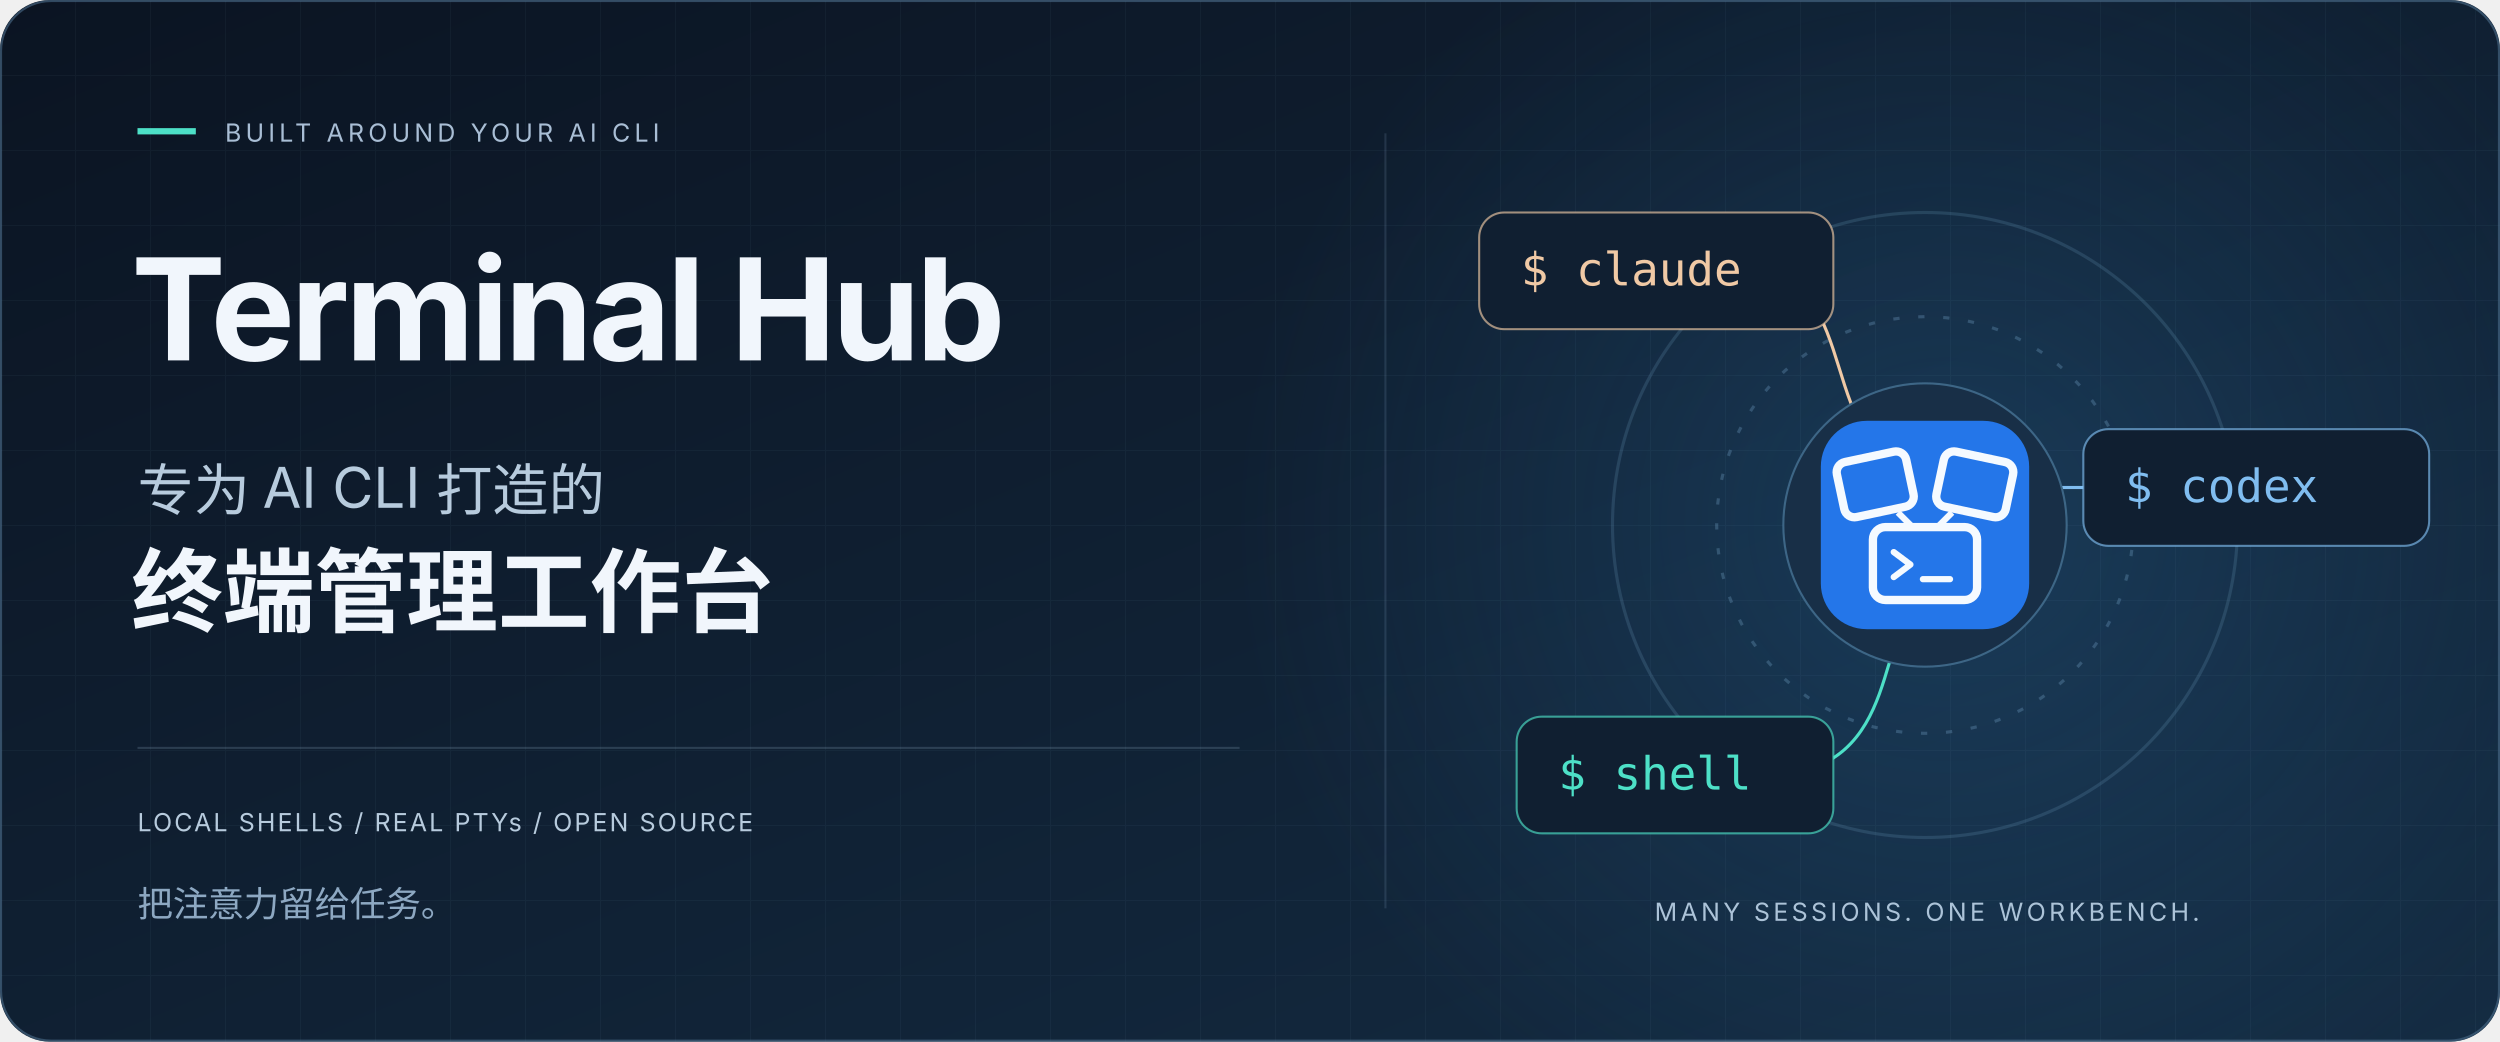
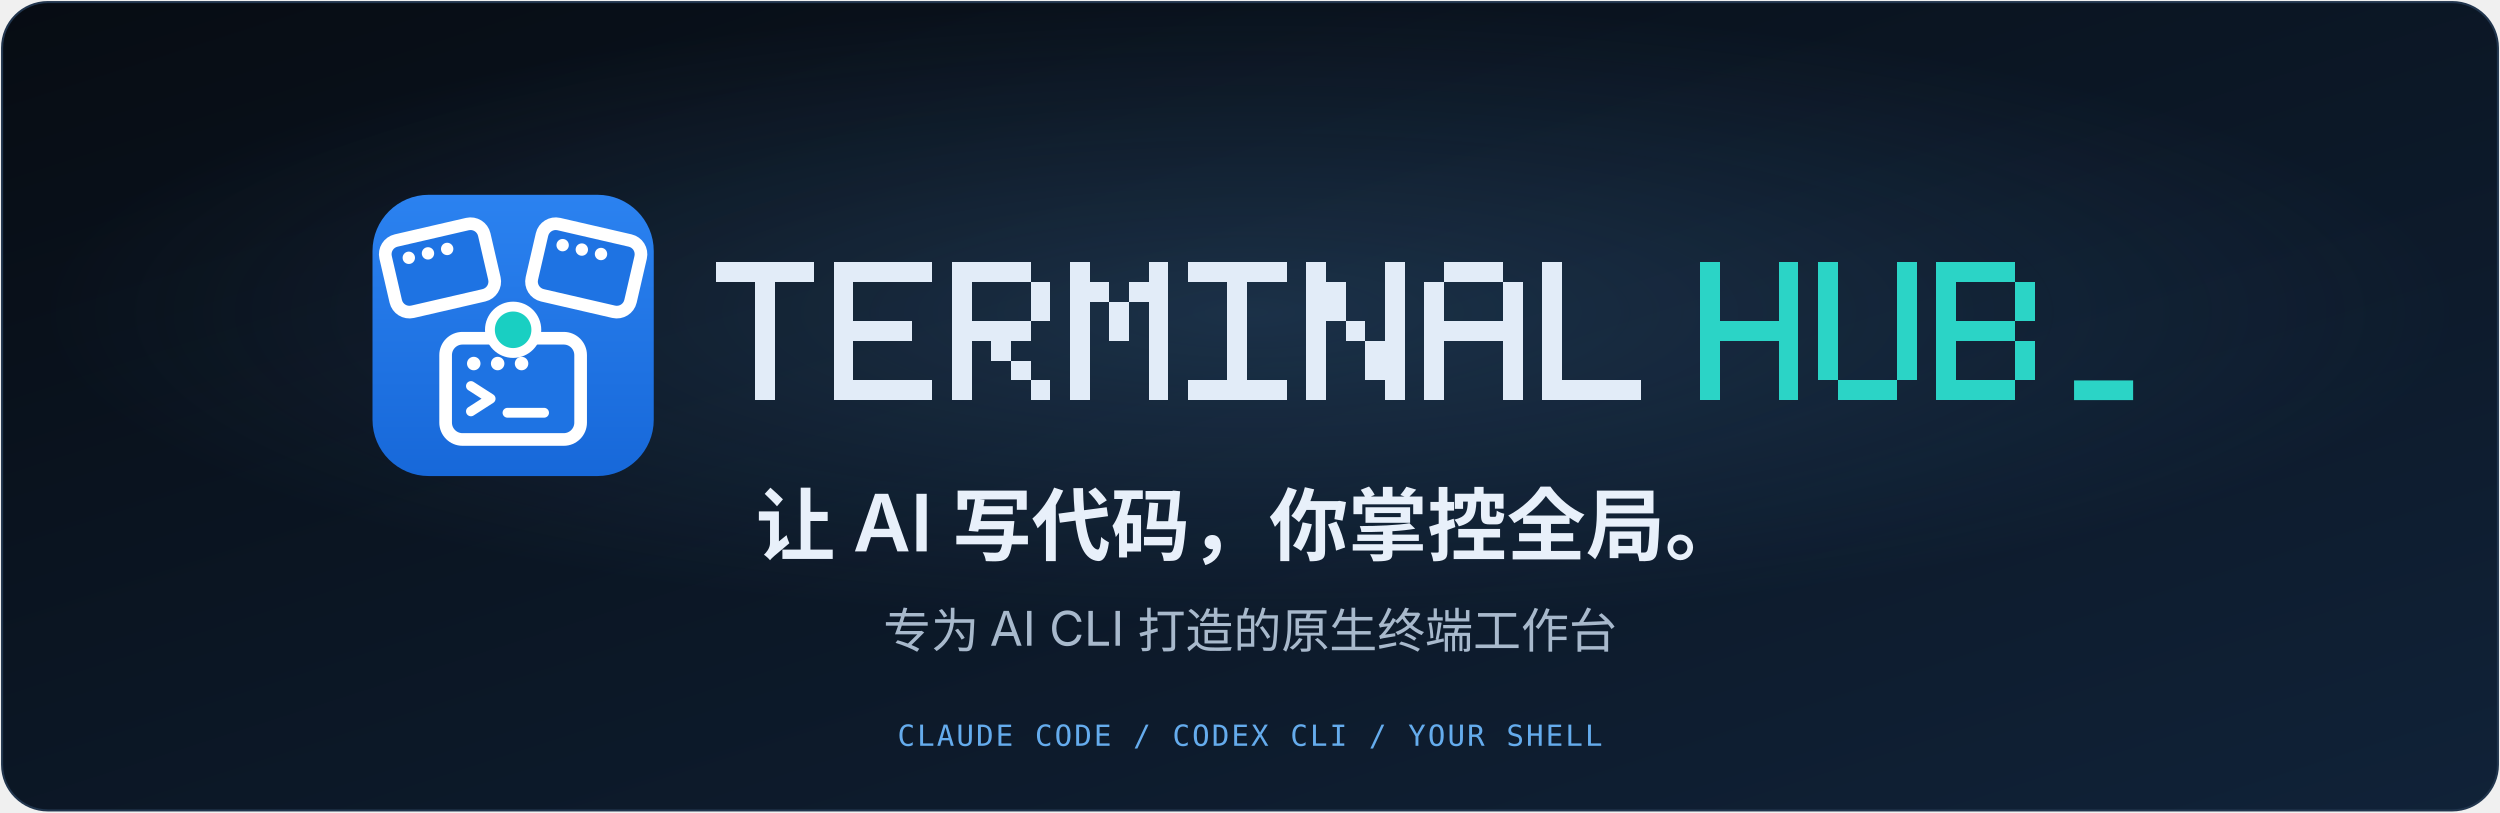
- <svg xmlns="http://www.w3.org/2000/svg" width="1200" height="500" viewBox="0 0 1200 500" role="img" aria-label="Terminal Hub — 专为 AI CLI 打造的终端管理工作台">
+ <svg xmlns="http://www.w3.org/2000/svg" width="1200" height="390" viewBox="0 0 1200 390" role="img" aria-label="Terminal Hub — 让 AI 写代码，你掌控全局。">
  <defs>
    <linearGradient id="canvas" x2="1" y2="1">
-       <stop stop-color="#0B1422" />
-       <stop offset="1" stop-color="#142C43" />
+       <stop stop-color="#070C13" />
+       <stop offset="1" stop-color="#102238" />
    </linearGradient>
    <radialGradient id="halo">
-       <stop stop-color="#388CCC" stop-opacity=".22" />
-       <stop offset="1" stop-color="#388CCC" stop-opacity="0" />
+       <stop stop-color="#65ACED" stop-opacity=".18" />
+       <stop offset="1" stop-color="#65ACED" stop-opacity="0" />
    </radialGradient>
-     <pattern id="grid" width="36" height="36" patternUnits="userSpaceOnUse">
-       <path d="M36 0H0V36" fill="none" stroke="#9EC8E9" stroke-opacity=".045" />
-     </pattern>
-     <clipPath id="frame">
-       <rect width="1200" height="500" rx="24" />
-     </clipPath>
+     <linearGradient id="tile" x2="0" y2="1">
+       <stop stop-color="#2B82F0" />
+       <stop offset="1" stop-color="#1768D9" />
+     </linearGradient>
+     <linearGradient id="line">
+       <stop stop-color="#65ACED" />
+       <stop offset="1" stop-color="#2BD4C6" />
+     </linearGradient>
  </defs>
-   <g clip-path="url(#frame)">
-     <rect width="1200" height="500" fill="url(#canvas)" />
-     <rect width="1200" height="500" fill="url(#grid)" />
-     <ellipse cx="934" cy="251" rx="342" ry="330" fill="url(#halo)" />
-     <path d="M665 64V436" stroke="#92B2CE" stroke-opacity=".16" />
-     <path d="M66 63H94" stroke="#4DE0C7" stroke-width="3" />
-     <text x="108" y="68" fill="#A9BED5" font-family="Segoe UI, Inter, Arial, Microsoft YaHei, sans-serif" font-size="12" letter-spacing="2">BUILT AROUND YOUR AI CLI</text>
-     <text x="63" y="173" fill="#F1F6FC" font-family="Segoe UI, Inter, Arial, Microsoft YaHei, sans-serif" font-size="68" font-weight="700" letter-spacing="-2">Terminal Hub</text>
-     <text x="66" y="245" fill="#B7CBDD" font-family="Segoe UI, Inter, Arial, Microsoft YaHei, sans-serif" font-size="27">专为 AI CLI 打造的</text>
-     <text x="63" y="300" fill="#F1F6FC" font-family="Segoe UI, Inter, Arial, Microsoft YaHei, sans-serif" font-size="44" font-weight="600">终端管理工作台</text>
-     <path d="M66 359H595" stroke="#9EBAD2" stroke-opacity=".2" />
-     <text x="66" y="399" fill="#B7CBDD" font-family="Segoe UI, Inter, Arial, Microsoft YaHei, sans-serif" font-size="12" letter-spacing="1">LOCAL SHELLS   /   REAL PTYs   /   OPEN SOURCE</text>
-     <text x="66" y="440" fill="#8DA8C2" font-family="Segoe UI, Inter, Arial, Microsoft YaHei, sans-serif" font-size="17">把注意力留给任务。</text>
-     <g fill="none" stroke="#78A9CC" stroke-width="1.5">
-       <circle cx="924" cy="252" r="150" stroke-opacity=".19" />
-       <circle cx="924" cy="252" r="100" stroke-dasharray="3 9" stroke-opacity=".3" />
-       <path d="M840 130C896 130 870 223 924 223" stroke="#F0C9A5" />
-       <path d="M1016 234H986" stroke="#80BDF0" />
-       <path d="M848 372C917 372 898 294 924 294" stroke="#4DE0C7" />
+   <rect x="1" y="1" width="1198" height="388" rx="22" fill="url(#canvas)" stroke="#21354D" />
+   <ellipse cx="600" cy="150" rx="585" ry="150" fill="url(#halo)" />
+   <path d="M575 42H625" stroke="url(#line)" stroke-width="3" />
+   <g transform="translate(165.3 80) scale(1.35)">
+     <g transform="translate(10,10)">
+       <rect width="100" height="100" rx="20" fill="url(#tile)" />
+       <g transform="rotate(-13,24,26)">
+         <rect x="6" y="13" width="36" height="26" rx="5" fill="#1E73E3" stroke="#FFFFFF" stroke-width="4.5" />
+         <circle cx="14" cy="20" r="2.2" fill="#FFFFFF" />
+         <circle cx="21" cy="20" r="2.2" fill="#FFFFFF" />
+         <circle cx="28" cy="20" r="2.2" fill="#FFFFFF" />
+       </g>
+       <g transform="rotate(13,76,26)">
+         <rect x="58" y="13" width="36" height="26" rx="5" fill="#1E73E3" stroke="#FFFFFF" stroke-width="4.5" />
+         <circle cx="66" cy="20" r="2.2" fill="#FFFFFF" />
+         <circle cx="73" cy="20" r="2.2" fill="#FFFFFF" />
+         <circle cx="80" cy="20" r="2.2" fill="#FFFFFF" />
+       </g>
+       <rect x="26" y="51" width="48" height="36" rx="6" fill="#1E73E3" stroke="#FFFFFF" stroke-width="4.5" />
+       <circle cx="36" cy="60" r="2.4" fill="#FFFFFF" />
+       <circle cx="44.5" cy="60" r="2.4" fill="#FFFFFF" />
+       <circle cx="53" cy="60" r="2.4" fill="#FFFFFF" />
+       <path d="M35 68L42 72.5L35 77" fill="none" stroke="#FFFFFF" stroke-width="3.5" stroke-linecap="round" stroke-linejoin="round" />
+       <path d="M48 77.5H61" stroke="#FFFFFF" stroke-width="3.5" stroke-linecap="round" />
+       <circle cx="50" cy="48" r="10" fill="#FFFFFF" />
+       <circle cx="50" cy="48" r="6.5" fill="#19CFC2" />
    </g>
-     <circle cx="924" cy="252" r="68" fill="#182F47" stroke="#3D6686" />
-     <g transform="translate(874 202) scale(1)">
-       <rect width="100" height="100" rx="22" fill="#2476E9" />
-       <g fill="#2476E9" stroke="#F5FAFF" stroke-width="4" stroke-linejoin="round">
-         <rect x="9" y="17" width="34" height="27" rx="5" transform="rotate(-12 26 30)" />
-         <rect x="57" y="17" width="34" height="27" rx="5" transform="rotate(12 74 30)" />
-         <rect x="25" y="51" width="50" height="35" rx="6" />
+     <g style="color:#E2ECF8">
+       <g class="logo-ink" shape-rendering="crispEdges">
+         <rect x="132" y="34" width="35" height="7" fill="currentColor" />
+         <rect x="146" y="41" width="7" height="7" fill="currentColor" />
+         <rect x="146" y="48" width="7" height="7" fill="currentColor" />
+         <rect x="146" y="55" width="7" height="7" fill="currentColor" />
+         <rect x="146" y="62" width="7" height="7" fill="currentColor" />
+         <rect x="146" y="69" width="7" height="7" fill="currentColor" />
+         <rect x="146" y="76" width="7" height="7" fill="currentColor" />
+         <rect x="174" y="34" width="35" height="7" fill="currentColor" />
+         <rect x="174" y="41" width="7" height="7" fill="currentColor" />
+         <rect x="174" y="48" width="7" height="7" fill="currentColor" />
+         <rect x="174" y="55" width="28" height="7" fill="currentColor" />
+         <rect x="174" y="62" width="7" height="7" fill="currentColor" />
+         <rect x="174" y="69" width="7" height="7" fill="currentColor" />
+         <rect x="174" y="76" width="35" height="7" fill="currentColor" />
+         <rect x="216" y="34" width="28" height="7" fill="currentColor" />
+         <rect x="216" y="41" width="7" height="7" fill="currentColor" />
+         <rect x="244" y="41" width="7" height="7" fill="currentColor" />
+         <rect x="216" y="48" width="7" height="7" fill="currentColor" />
+         <rect x="244" y="48" width="7" height="7" fill="currentColor" />
+         <rect x="216" y="55" width="28" height="7" fill="currentColor" />
+         <rect x="216" y="62" width="7" height="7" fill="currentColor" />
+         <rect x="230" y="62" width="7" height="7" fill="currentColor" />
+         <rect x="216" y="69" width="7" height="7" fill="currentColor" />
+         <rect x="237" y="69" width="7" height="7" fill="currentColor" />
+         <rect x="216" y="76" width="7" height="7" fill="currentColor" />
+         <rect x="244" y="76" width="7" height="7" fill="currentColor" />
+         <rect x="258" y="34" width="7" height="7" fill="currentColor" />
+         <rect x="286" y="34" width="7" height="7" fill="currentColor" />
+         <rect x="258" y="41" width="14" height="7" fill="currentColor" />
+         <rect x="279" y="41" width="14" height="7" fill="currentColor" />
+         <rect x="258" y="48" width="7" height="7" fill="currentColor" />
+         <rect x="272" y="48" width="7" height="7" fill="currentColor" />
+         <rect x="286" y="48" width="7" height="7" fill="currentColor" />
+         <rect x="258" y="55" width="7" height="7" fill="currentColor" />
+         <rect x="272" y="55" width="7" height="7" fill="currentColor" />
+         <rect x="286" y="55" width="7" height="7" fill="currentColor" />
+         <rect x="258" y="62" width="7" height="7" fill="currentColor" />
+         <rect x="286" y="62" width="7" height="7" fill="currentColor" />
+         <rect x="258" y="69" width="7" height="7" fill="currentColor" />
+         <rect x="286" y="69" width="7" height="7" fill="currentColor" />
+         <rect x="258" y="76" width="7" height="7" fill="currentColor" />
+         <rect x="286" y="76" width="7" height="7" fill="currentColor" />
+         <rect x="300" y="34" width="35" height="7" fill="currentColor" />
+         <rect x="314" y="41" width="7" height="7" fill="currentColor" />
+         <rect x="314" y="48" width="7" height="7" fill="currentColor" />
+         <rect x="314" y="55" width="7" height="7" fill="currentColor" />
+         <rect x="314" y="62" width="7" height="7" fill="currentColor" />
+         <rect x="314" y="69" width="7" height="7" fill="currentColor" />
+         <rect x="300" y="76" width="35" height="7" fill="currentColor" />
+         <rect x="342" y="34" width="7" height="7" fill="currentColor" />
+         <rect x="370" y="34" width="7" height="7" fill="currentColor" />
+         <rect x="342" y="41" width="14" height="7" fill="currentColor" />
+         <rect x="370" y="41" width="7" height="7" fill="currentColor" />
+         <rect x="342" y="48" width="14" height="7" fill="currentColor" />
+         <rect x="370" y="48" width="7" height="7" fill="currentColor" />
+         <rect x="342" y="55" width="7" height="7" fill="currentColor" />
+         <rect x="356" y="55" width="7" height="7" fill="currentColor" />
+         <rect x="370" y="55" width="7" height="7" fill="currentColor" />
+         <rect x="342" y="62" width="7" height="7" fill="currentColor" />
+         <rect x="363" y="62" width="14" height="7" fill="currentColor" />
+         <rect x="342" y="69" width="7" height="7" fill="currentColor" />
+         <rect x="363" y="69" width="14" height="7" fill="currentColor" />
+         <rect x="342" y="76" width="7" height="7" fill="currentColor" />
+         <rect x="370" y="76" width="7" height="7" fill="currentColor" />
+         <rect x="391" y="34" width="21" height="7" fill="currentColor" />
+         <rect x="384" y="41" width="7" height="7" fill="currentColor" />
+         <rect x="412" y="41" width="7" height="7" fill="currentColor" />
+         <rect x="384" y="48" width="7" height="7" fill="currentColor" />
+         <rect x="412" y="48" width="7" height="7" fill="currentColor" />
+         <rect x="384" y="55" width="35" height="7" fill="currentColor" />
+         <rect x="384" y="62" width="7" height="7" fill="currentColor" />
+         <rect x="412" y="62" width="7" height="7" fill="currentColor" />
+         <rect x="384" y="69" width="7" height="7" fill="currentColor" />
+         <rect x="412" y="69" width="7" height="7" fill="currentColor" />
+         <rect x="384" y="76" width="7" height="7" fill="currentColor" />
+         <rect x="412" y="76" width="7" height="7" fill="currentColor" />
+         <rect x="426" y="34" width="7" height="7" fill="currentColor" />
+         <rect x="426" y="41" width="7" height="7" fill="currentColor" />
+         <rect x="426" y="48" width="7" height="7" fill="currentColor" />
+         <rect x="426" y="55" width="7" height="7" fill="currentColor" />
+         <rect x="426" y="62" width="7" height="7" fill="currentColor" />
+         <rect x="426" y="69" width="7" height="7" fill="currentColor" />
+         <rect x="426" y="76" width="35" height="7" fill="currentColor" />
      </g>
-       <path d="M35 63L43 69L35 75M49 76H62" fill="none" stroke="#F5FAFF" stroke-width="3" stroke-linecap="round" stroke-linejoin="round" />
-       <path d="M37 44L44 51M63 44L56 51" stroke="#F5FAFF" stroke-width="3" />
+       <g class="logo-accent" style="color:#2BD4C6" shape-rendering="crispEdges">
+         <rect x="482" y="34" width="7" height="7" fill="currentColor" />
+         <rect x="510" y="34" width="7" height="7" fill="currentColor" />
+         <rect x="482" y="41" width="7" height="7" fill="currentColor" />
+         <rect x="510" y="41" width="7" height="7" fill="currentColor" />
+         <rect x="482" y="48" width="7" height="7" fill="currentColor" />
+         <rect x="510" y="48" width="7" height="7" fill="currentColor" />
+         <rect x="482" y="55" width="35" height="7" fill="currentColor" />
+         <rect x="482" y="62" width="7" height="7" fill="currentColor" />
+         <rect x="510" y="62" width="7" height="7" fill="currentColor" />
+         <rect x="482" y="69" width="7" height="7" fill="currentColor" />
+         <rect x="510" y="69" width="7" height="7" fill="currentColor" />
+         <rect x="482" y="76" width="7" height="7" fill="currentColor" />
+         <rect x="510" y="76" width="7" height="7" fill="currentColor" />
+         <rect x="524" y="34" width="7" height="7" fill="currentColor" />
+         <rect x="552" y="34" width="7" height="7" fill="currentColor" />
+         <rect x="524" y="41" width="7" height="7" fill="currentColor" />
+         <rect x="552" y="41" width="7" height="7" fill="currentColor" />
+         <rect x="524" y="48" width="7" height="7" fill="currentColor" />
+         <rect x="552" y="48" width="7" height="7" fill="currentColor" />
+         <rect x="524" y="55" width="7" height="7" fill="currentColor" />
+         <rect x="552" y="55" width="7" height="7" fill="currentColor" />
+         <rect x="524" y="62" width="7" height="7" fill="currentColor" />
+         <rect x="552" y="62" width="7" height="7" fill="currentColor" />
+         <rect x="524" y="69" width="7" height="7" fill="currentColor" />
+         <rect x="552" y="69" width="7" height="7" fill="currentColor" />
+         <rect x="531" y="76" width="21" height="7" fill="currentColor" />
+         <rect x="566" y="34" width="28" height="7" fill="currentColor" />
+         <rect x="566" y="41" width="7" height="7" fill="currentColor" />
+         <rect x="594" y="41" width="7" height="7" fill="currentColor" />
+         <rect x="566" y="48" width="7" height="7" fill="currentColor" />
+         <rect x="594" y="48" width="7" height="7" fill="currentColor" />
+         <rect x="566" y="55" width="28" height="7" fill="currentColor" />
+         <rect x="566" y="62" width="7" height="7" fill="currentColor" />
+         <rect x="594" y="62" width="7" height="7" fill="currentColor" />
+         <rect x="566" y="69" width="7" height="7" fill="currentColor" />
+         <rect x="594" y="69" width="7" height="7" fill="currentColor" />
+         <rect x="566" y="76" width="28" height="7" fill="currentColor" />
+       </g>
    </g>
-     <rect x="710" y="102" width="170" height="56" rx="12" fill="#101F31" stroke="#F0C9A5" stroke-opacity=".65" />
-     <text x="730" y="137" fill="#F0C9A5" font-family="Cascadia Mono, Consolas, DejaVu Sans Mono, monospace" font-size="22">$ claude</text>
-     <rect x="1000" y="206" width="166" height="56" rx="12" fill="#101F31" stroke="#80BDF0" stroke-opacity=".65" />
-     <text x="1020" y="241" fill="#80BDF0" font-family="Cascadia Mono, Consolas, DejaVu Sans Mono, monospace" font-size="22">$ codex</text>
-     <rect x="728" y="344" width="152" height="56" rx="12" fill="#101F31" stroke="#4DE0C7" stroke-opacity=".65" />
-     <text x="748" y="379" fill="#4DE0C7" font-family="Cascadia Mono, Consolas, DejaVu Sans Mono, monospace" font-size="22">$ shell</text>
-     <text x="925" y="442" fill="#ACC3D8" font-family="Segoe UI, Inter, Arial, Microsoft YaHei, sans-serif" font-size="12" text-anchor="middle" letter-spacing="1.6">MANY SESSIONS. ONE WORKBENCH.</text>
+     <rect x="615" y="76" width="21" height="7" fill="#2BD4C6" />
  </g>
-   <rect x=".5" y=".5" width="1199" height="499" rx="24" fill="none" stroke="#4C6D8B" stroke-opacity=".6" />
+   <text x="600" y="266" fill="#E8F0FA" font-family="Segoe UI, Inter, Arial, Microsoft YaHei, sans-serif" font-size="38" text-anchor="middle" font-weight="600">让 AI 写代码，你掌控全局。</text>
+   <text x="600" y="311" fill="#A8B9CC" font-family="Segoe UI, Inter, Arial, Microsoft YaHei, sans-serif" font-size="23" text-anchor="middle">专为 AI CLI 打造的原生终端工作台</text>
+   <text x="600" y="358" fill="#65ACED" font-family="Cascadia Mono, Consolas, DejaVu Sans Mono, monospace" font-size="14" text-anchor="middle" letter-spacing="1">CLAUDE CODE  /  CODEX CLI  /  YOUR SHELL</text>
</svg>
